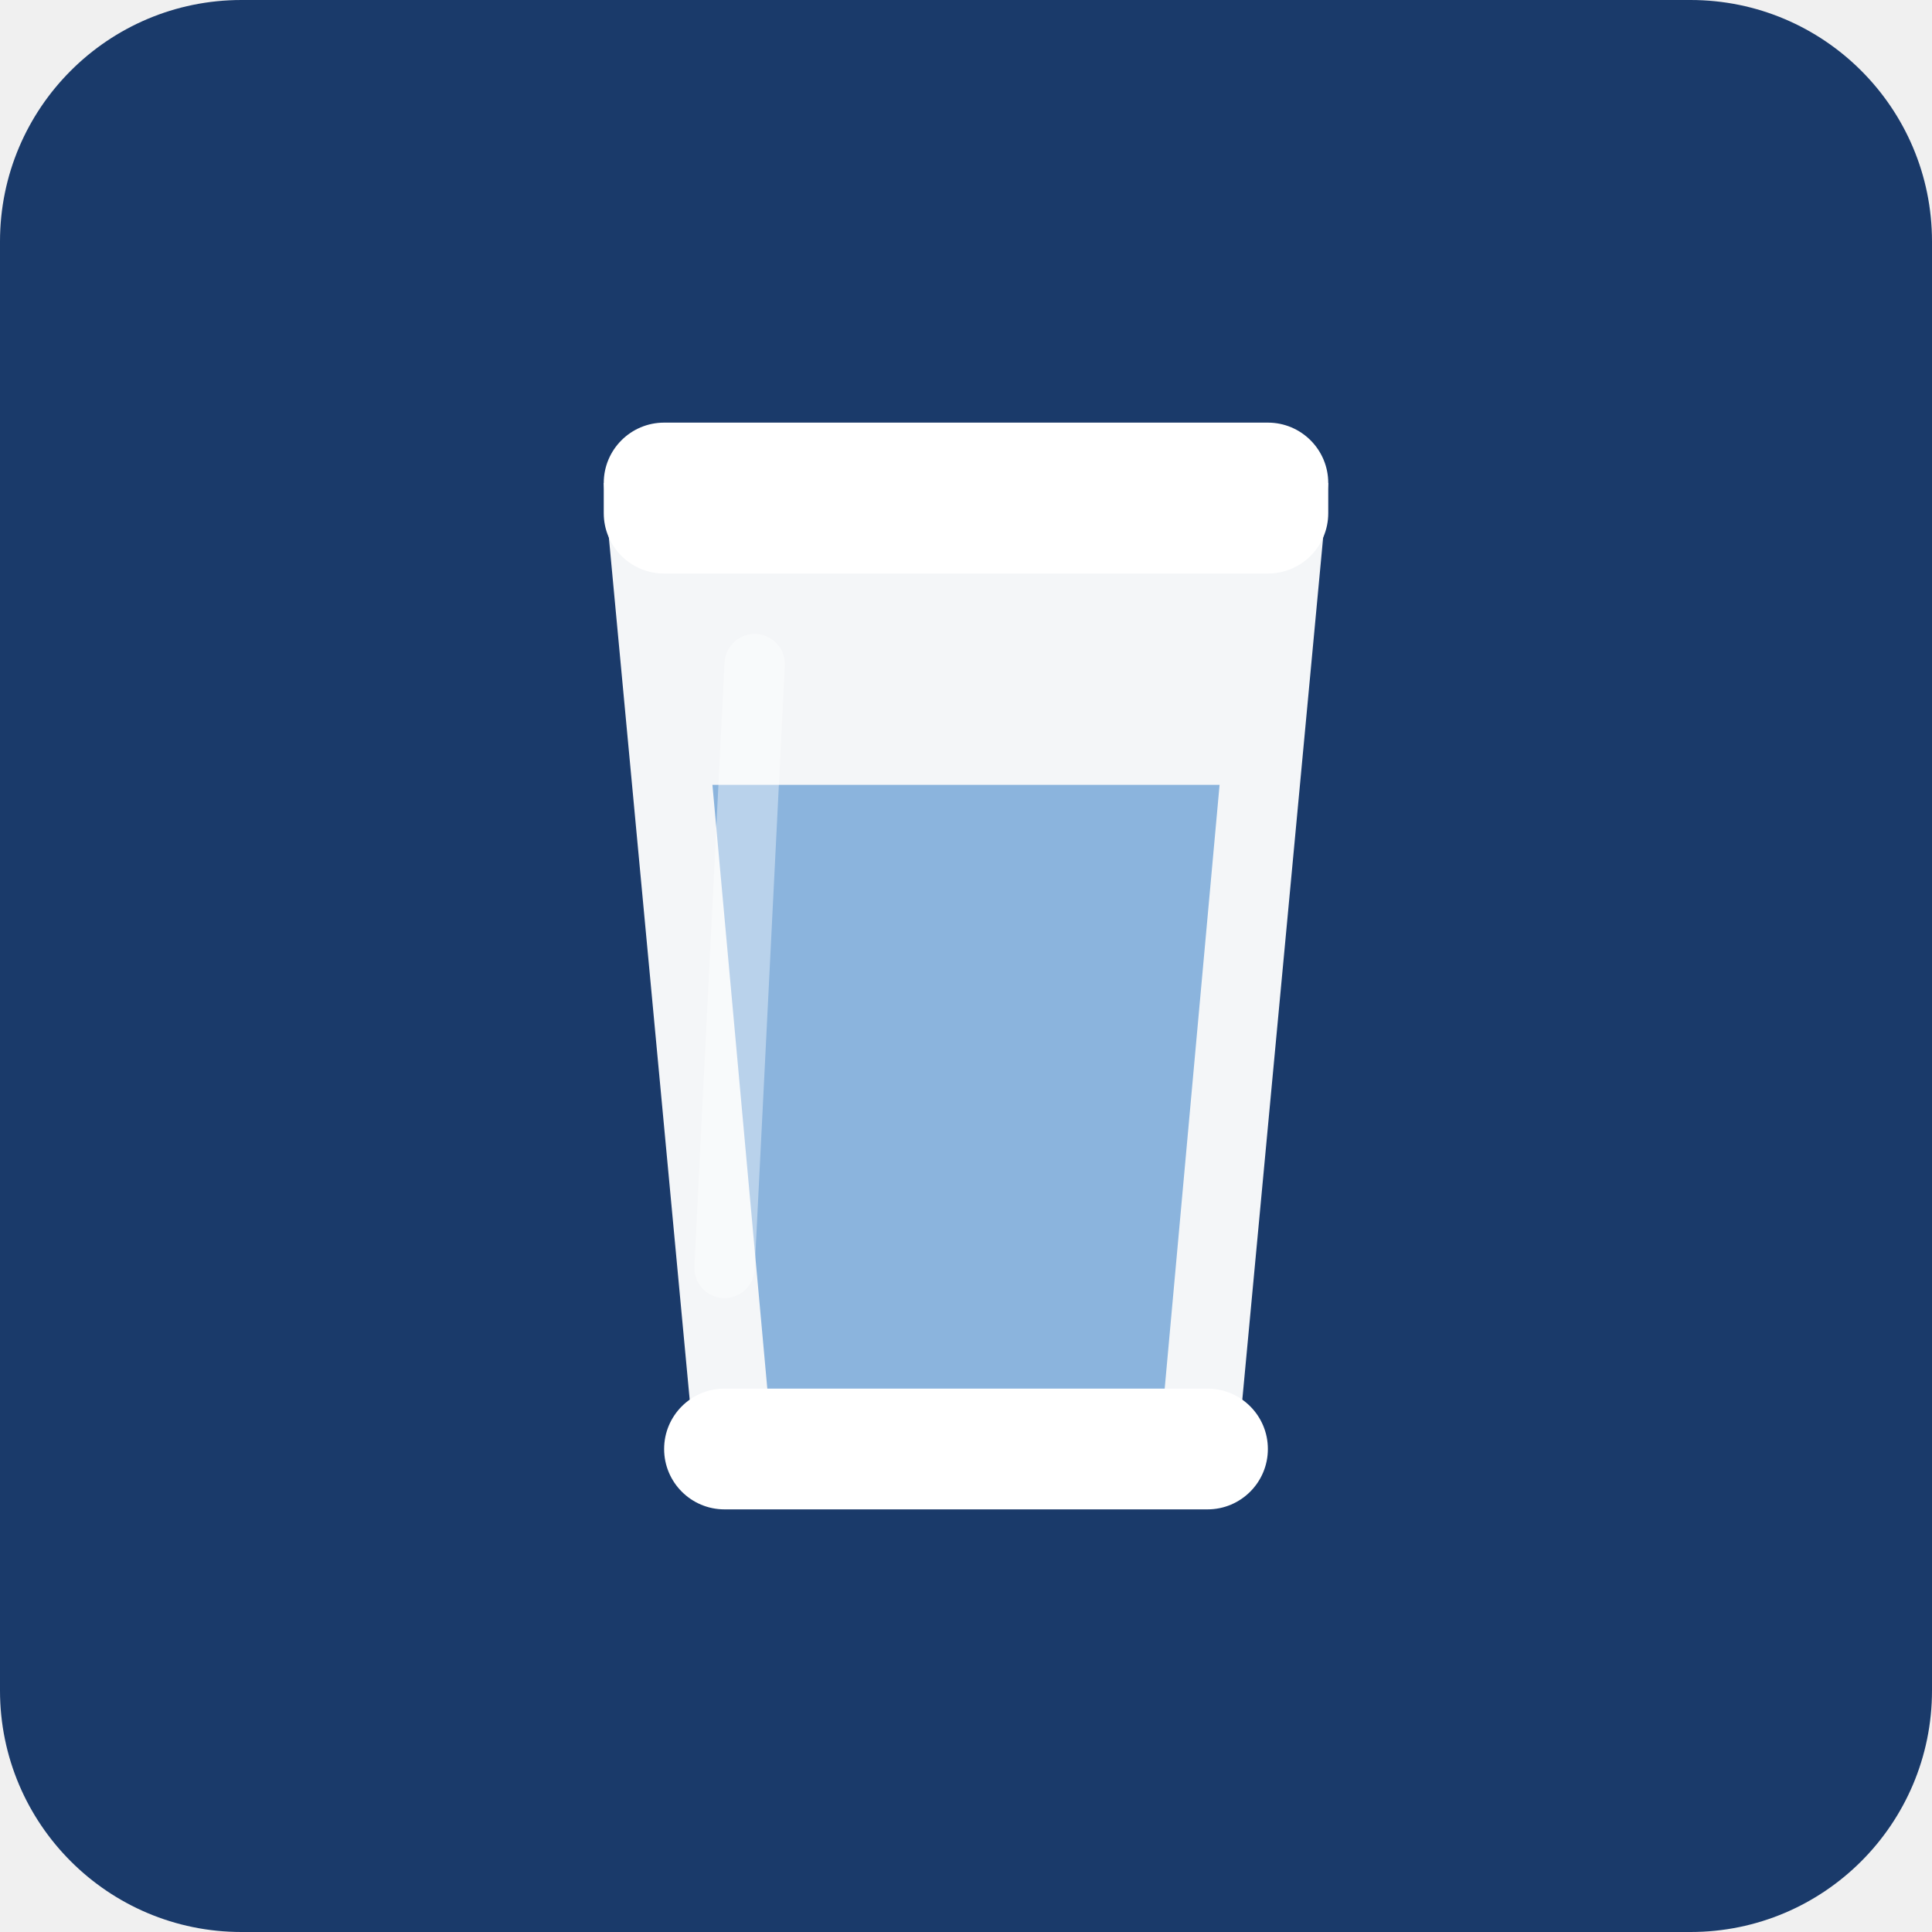
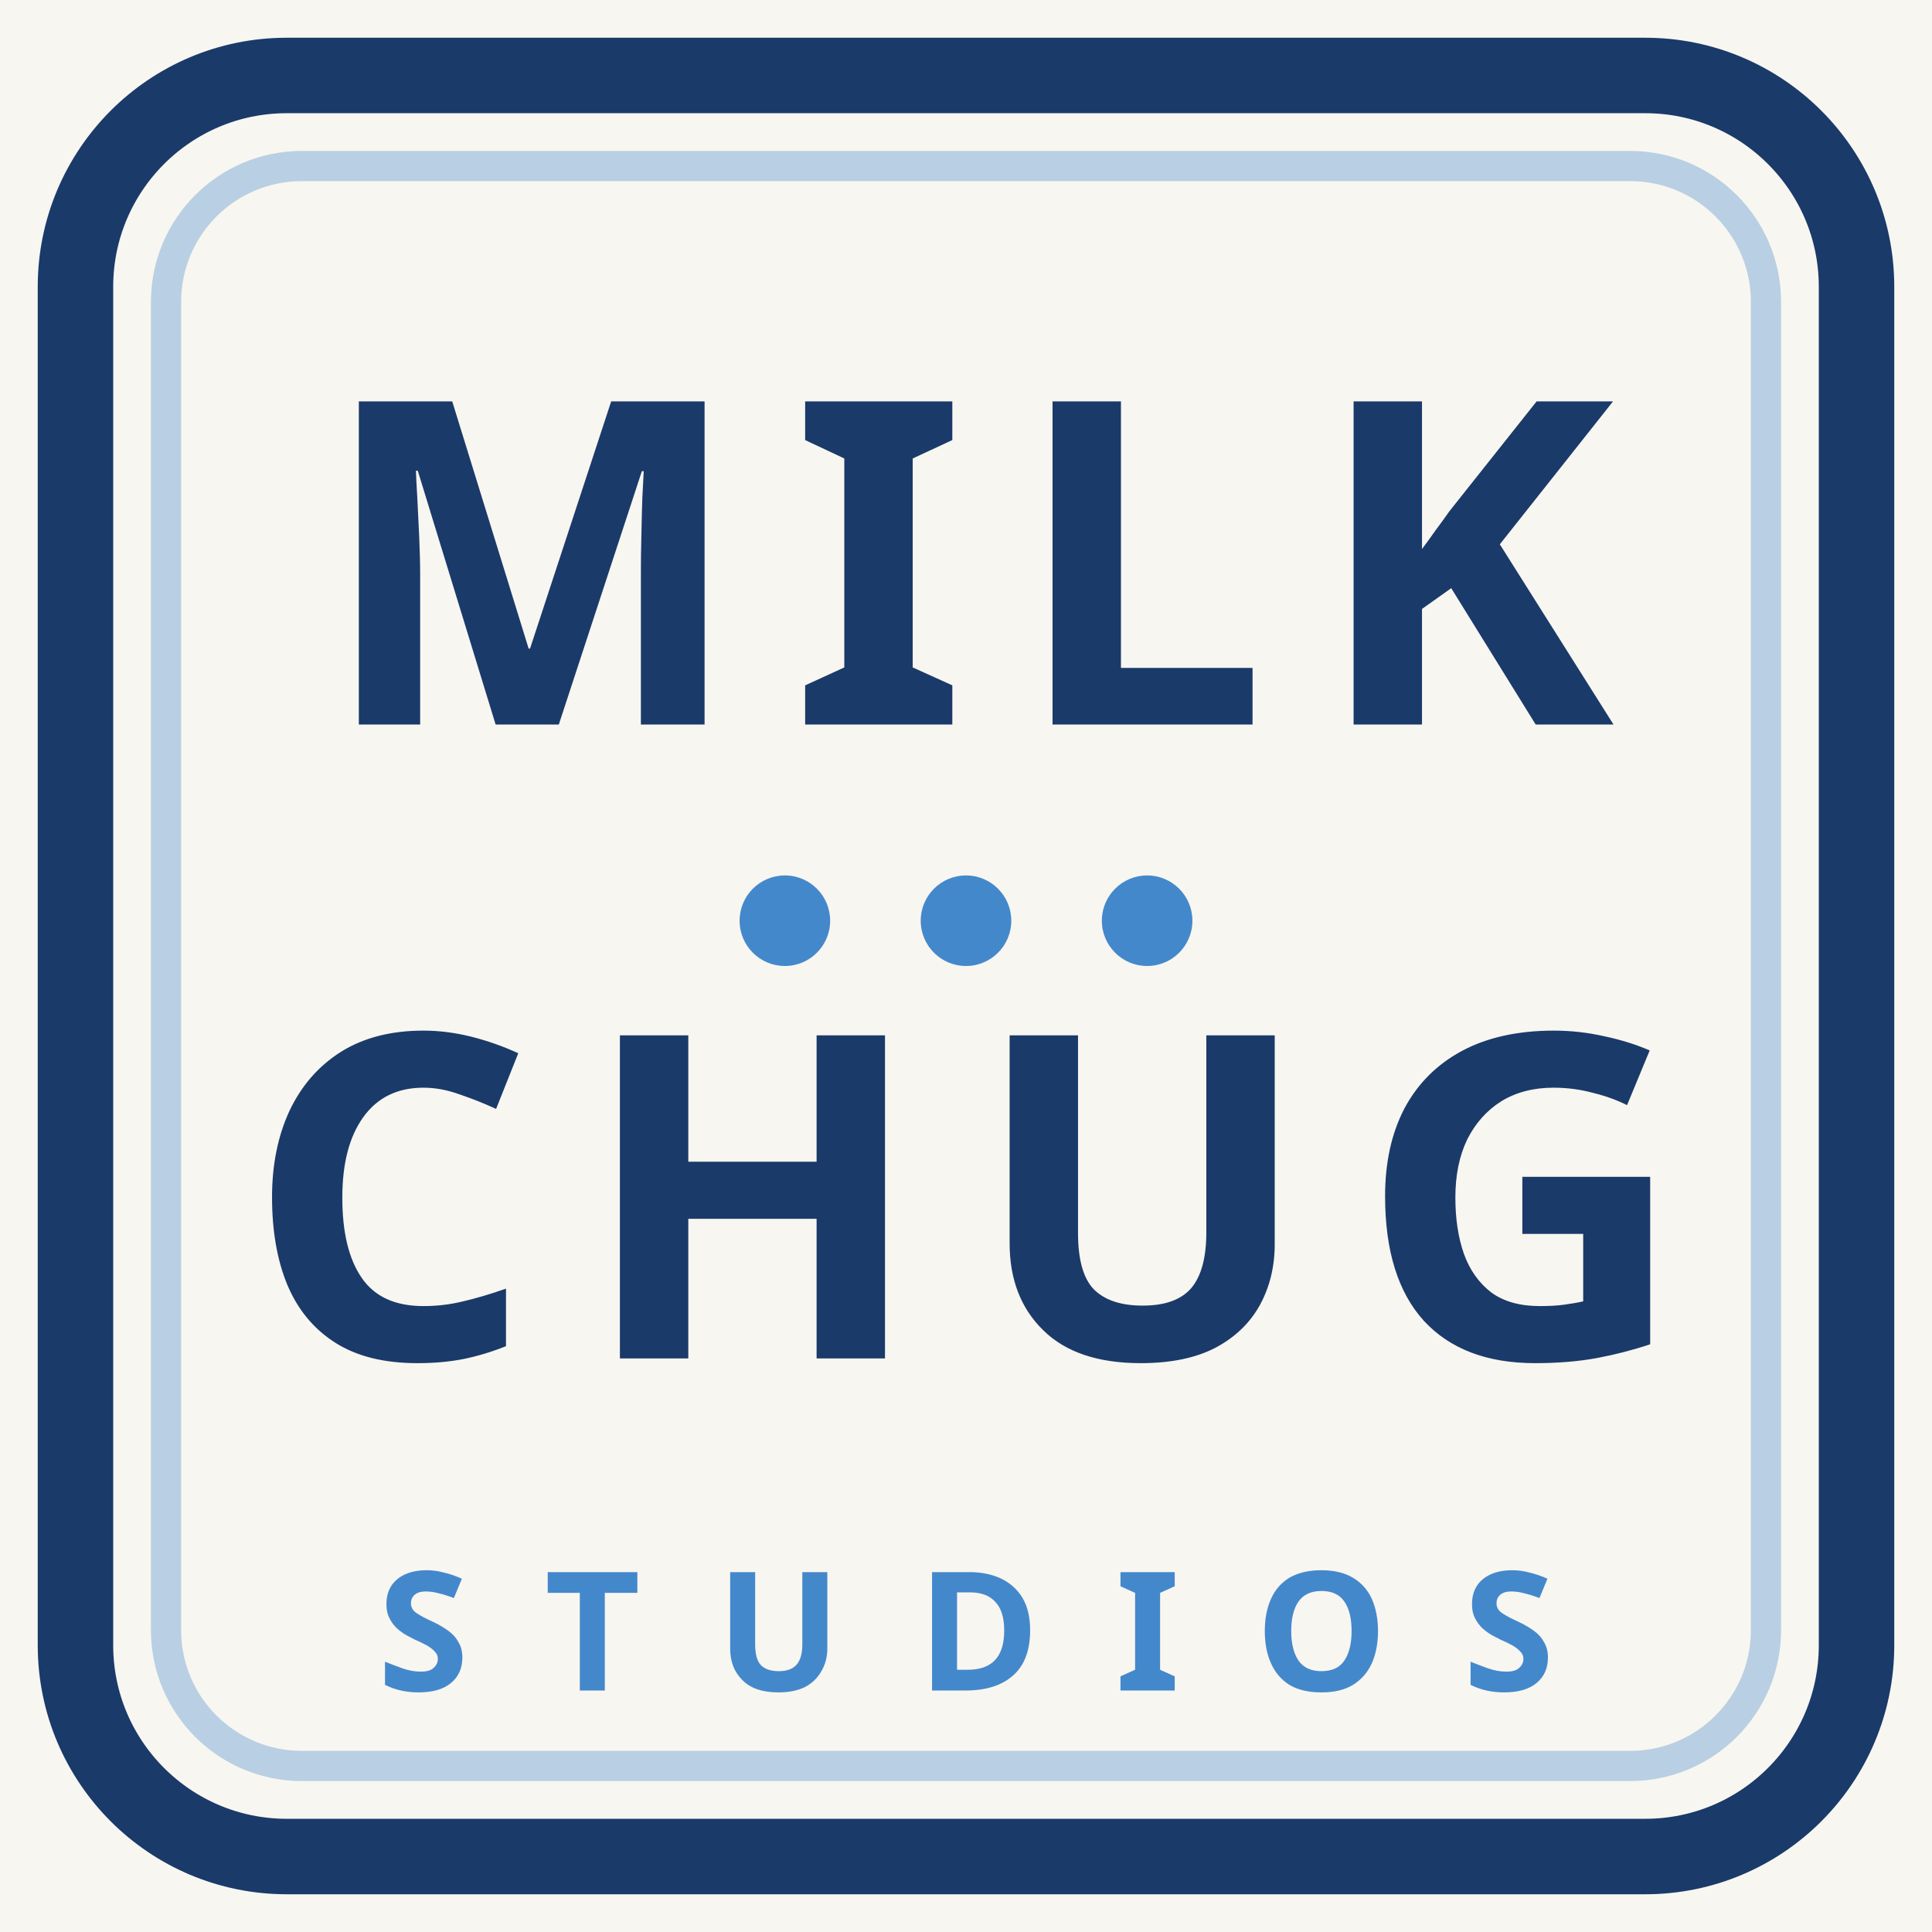
- <svg xmlns="http://www.w3.org/2000/svg" viewBox="0 0 32 32" width="32" height="32">
-   <rect width="32" height="32" rx="4" fill="#1A3A6A" />
-   <path d="M10 8 L11.5 24 L20.5 24 L22 8 Z" fill="white" opacity="0.95" />
-   <path d="M11.8 13 L12.8 24 L19.2 24 L20.2 13 Z" fill="#4488CC" opacity="0.6" />
-   <rect x="10" y="7" width="12" height="2.5" rx="1" fill="white" />
-   <rect x="11" y="23" width="10" height="2" rx="1" fill="white" />
-   <path d="M12.5 11 L12 21" stroke="white" stroke-width="1" stroke-linecap="round" opacity="0.4" />
+ <svg xmlns="http://www.w3.org/2000/svg" viewBox="0 0 64 64" width="64" height="64">
+   <rect width="64" height="64" fill="#F8F6F0" />
+   <rect x="2.5" y="2.5" width="59" height="59" rx="7" fill="none" stroke="#1A3A6A" stroke-width="2.5" />
+   <rect x="5.5" y="5.5" width="53" height="53" rx="4.5" fill="none" stroke="#4488CC" stroke-width="1" opacity="0.35" />
+   <text x="32" y="24" text-anchor="middle" font-family="'Arial Black', Impact, 'Arial Bold', sans-serif" font-size="15" font-weight="900" fill="#1A3A6A" letter-spacing="1.5">MILK</text>
+   <circle cx="26" cy="30.5" r="1.5" fill="#4488CC" />
+   <circle cx="32" cy="30.5" r="1.5" fill="#4488CC" />
+   <circle cx="38" cy="30.5" r="1.5" fill="#4488CC" />
+   <text x="32" y="45" text-anchor="middle" font-family="'Arial Black', Impact, 'Arial Bold', sans-serif" font-size="15" font-weight="900" fill="#1A3A6A" letter-spacing="1.5">CHUG</text>
+   <text x="32" y="56" text-anchor="middle" font-family="'Arial Black', Impact, 'Arial Bold', sans-serif" font-size="5.5" font-weight="700" fill="#4488CC" letter-spacing="2.5">STUDIOS</text>
</svg>
